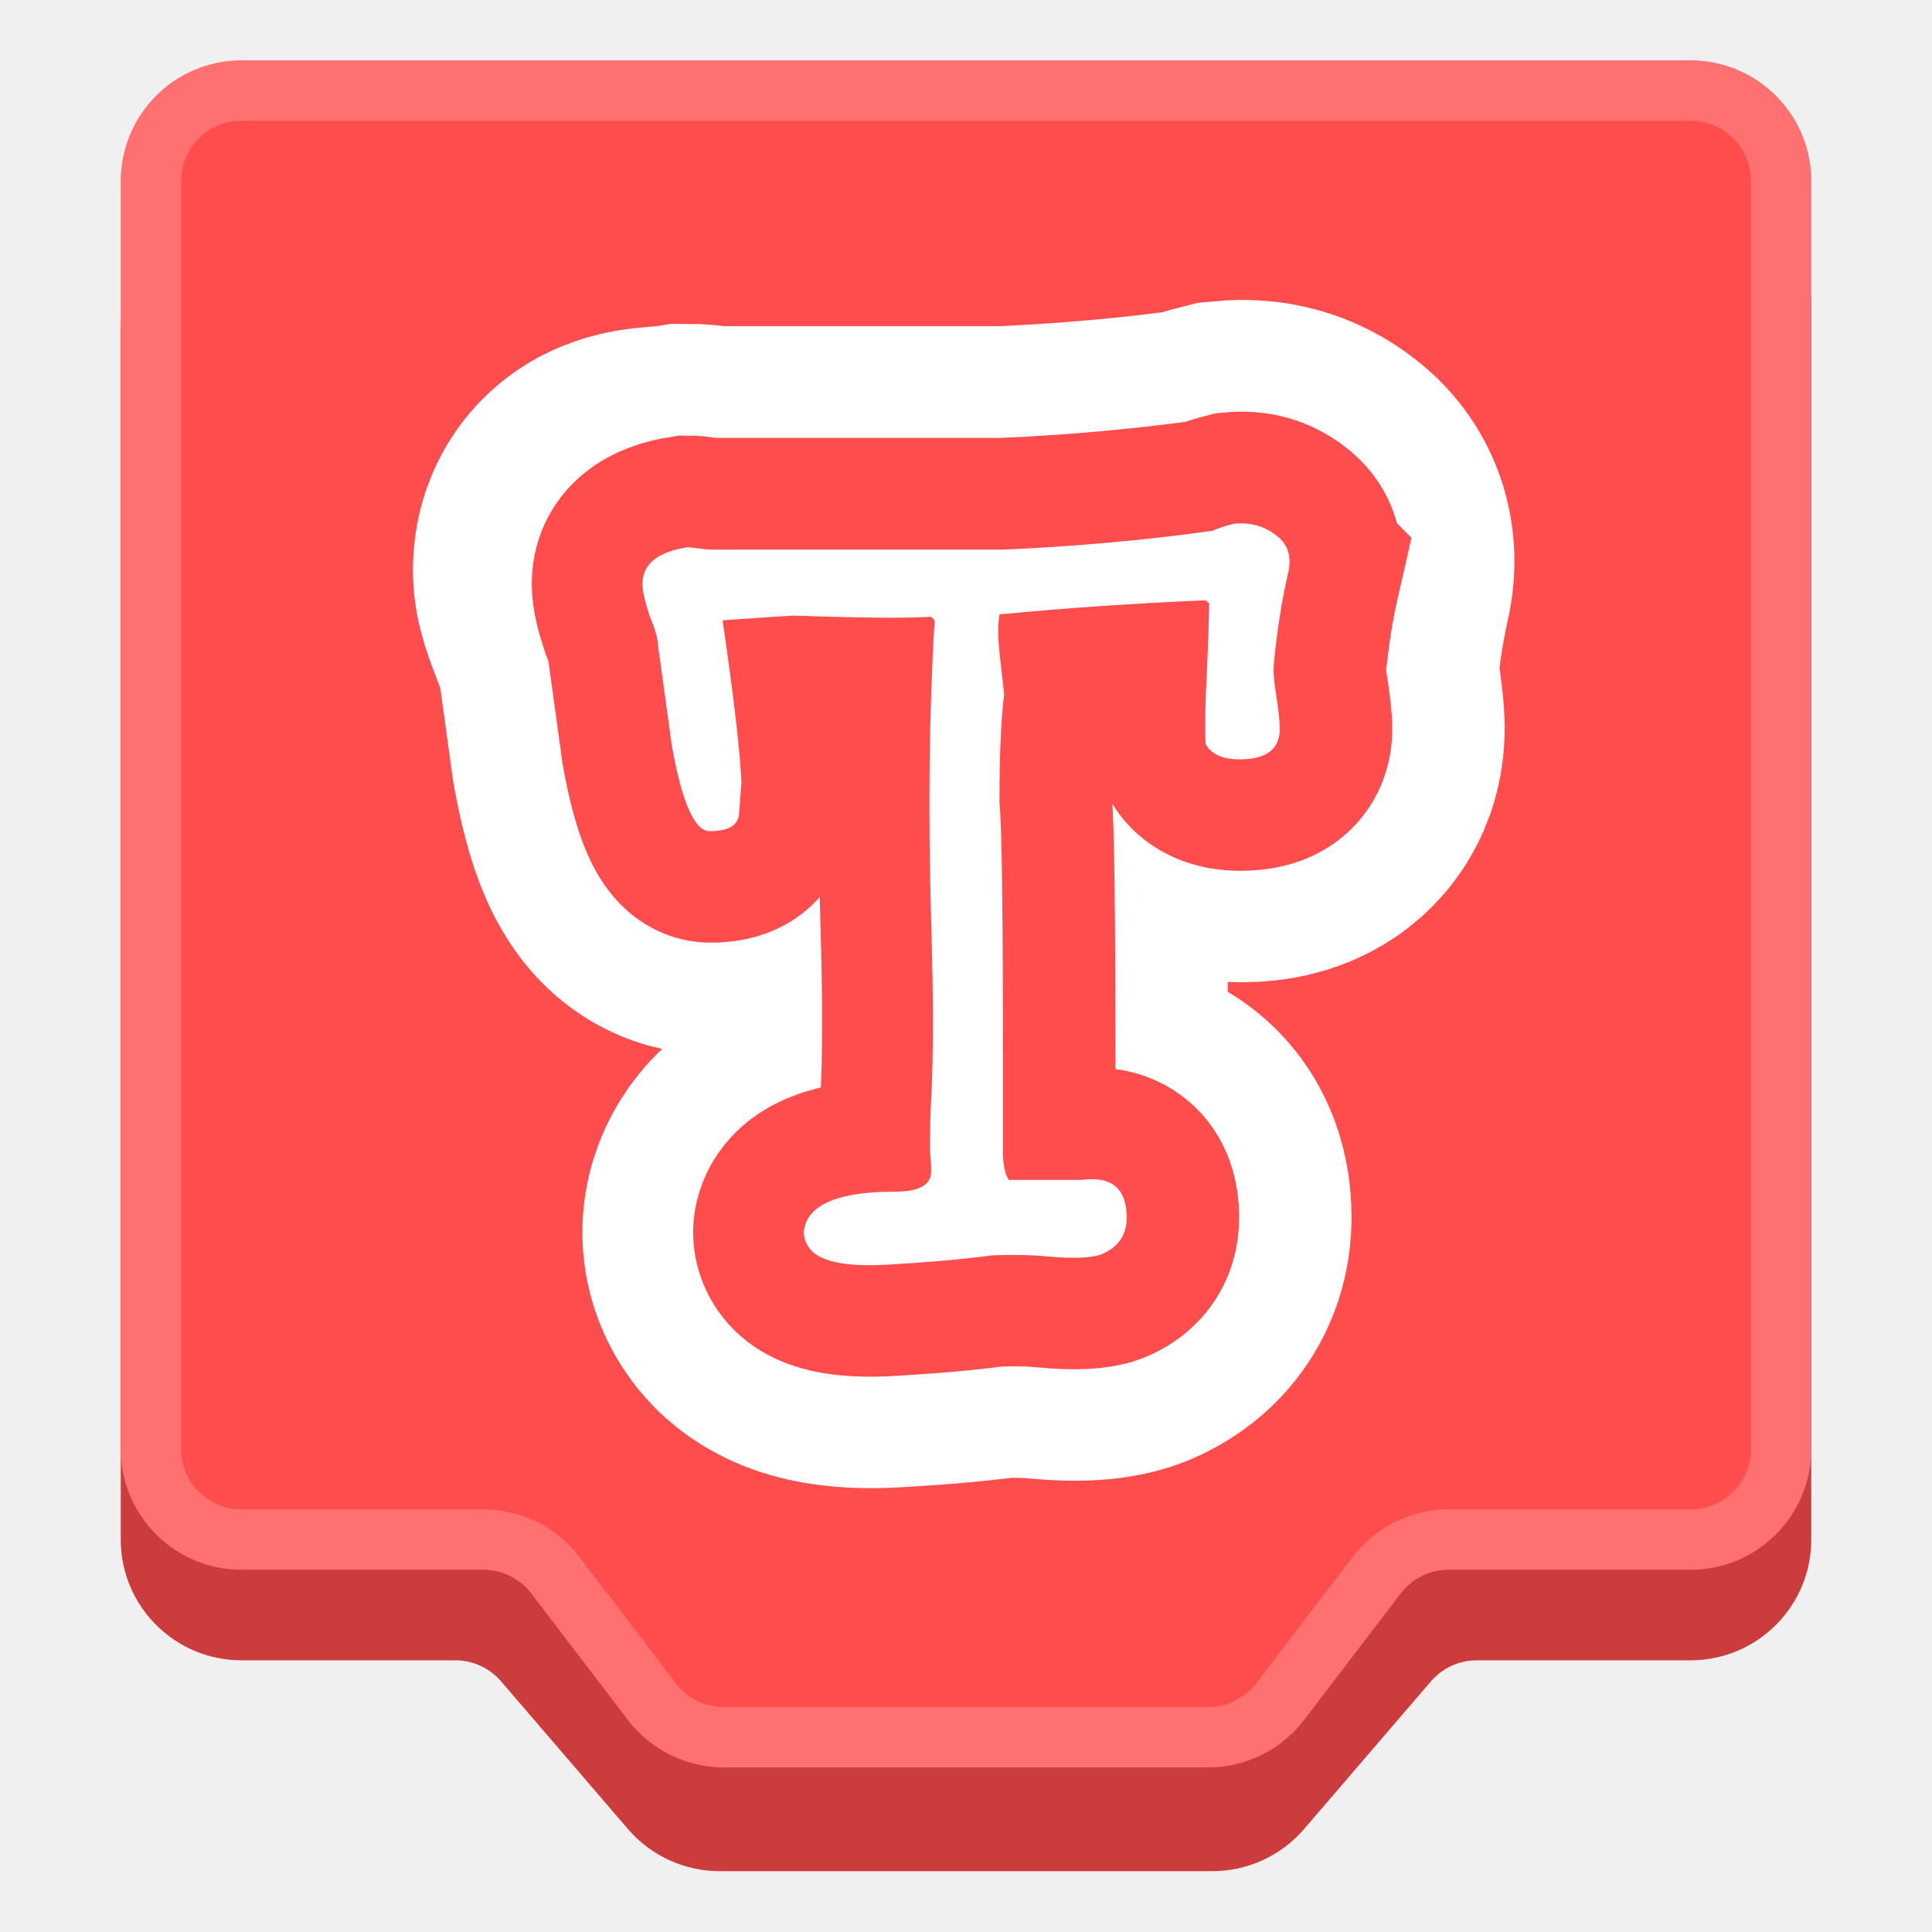
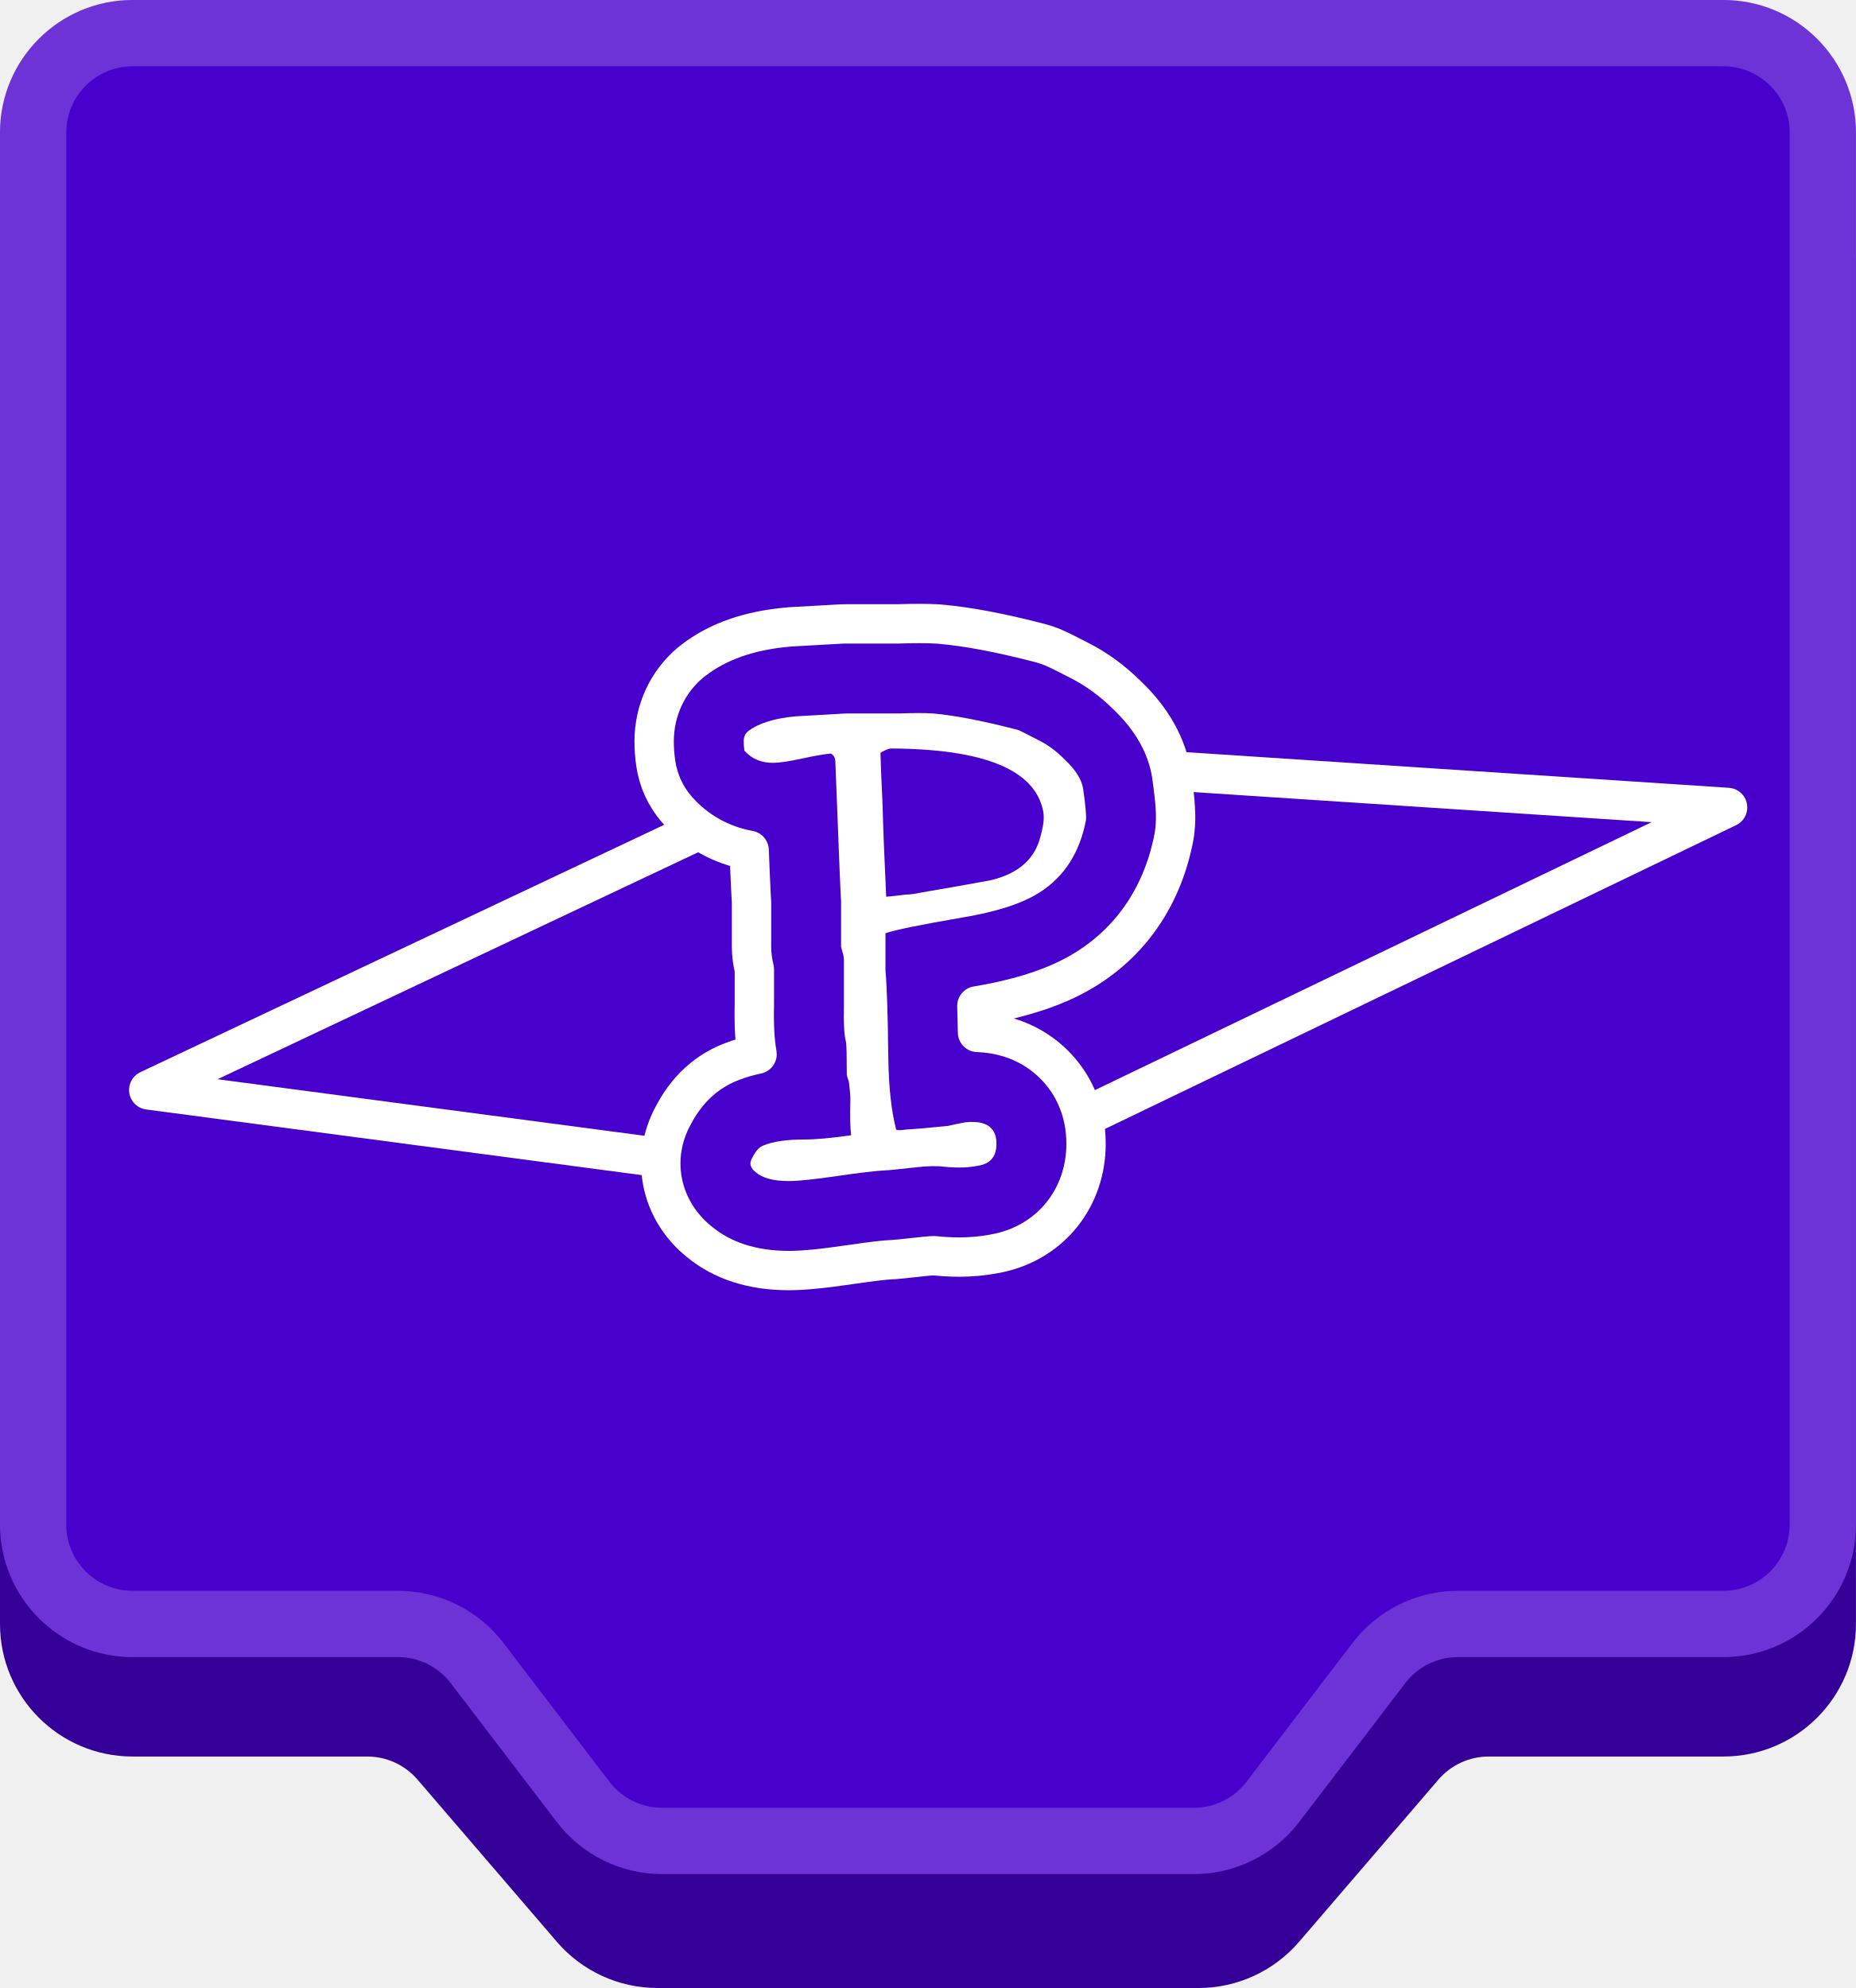
- <svg xmlns="http://www.w3.org/2000/svg" height="1024" width="1024">
-   <path d="m64 174.867v641.133c0 35.346 28.654 64 64 64h113.303c9.329 0 18.194 4.071 24.273 11.148l67.27 78.308c12.158 14.153 29.888 22.296 48.547 22.296h261.213c18.659 0 36.388-8.143 48.547-22.296l67.27-78.308c6.079-7.077 14.944-11.148 24.273-11.148h113.303c35.346 0 64-28.654 64-64v-654.847c0-35.346-28.654-64-64-64-0.381 0-0.762 0.003-1.143 0.01l-768 13.714c-34.895 0.623-62.857 29.089-62.857 63.99z" fill="#cc3c3c" fill-rule="evenodd" />
-   <path d="m64 96v672c0 35.346 28.654 64 64 64h128.174c9.974 0 19.378 4.651 25.432 12.578l51.183 67.019c12.108 15.854 30.915 25.155 50.863 25.155h256.696c19.948 0 38.756-9.302 50.863-25.155l51.183-67.019c6.054-7.927 15.458-12.578 25.432-12.578h128.174c35.346 0 64-28.654 64-64v-672c0-35.346-28.654-64-64-64h-768c-35.346 0-64 28.654-64 64z" fill="#ff4c4c" fill-rule="evenodd" />
-   <path d="m96 96v672c0 17.673 14.327 32 32 32h128.174c19.948 0 38.756 9.302 50.863 25.155l51.183 67.019c6.054 7.927 15.458 12.578 25.432 12.578h256.696c9.974 0 19.378-4.651 25.432-12.578l51.183-67.019c12.108-15.854 30.915-25.155 50.863-25.155h128.174c17.673 0 32-14.327 32-32v-672c0-17.673-14.327-32-32-32h-768c-17.673 0-32 14.327-32 32zm-32 0c0-35.346 28.654-64 64-64h768c35.346 0 64 28.654 64 64v672c0 35.346-28.654 64-64 64h-128.174c-9.974 0-19.378 4.651-25.432 12.578l-51.183 67.019c-12.108 15.854-30.915 25.155-50.863 25.155h-256.696c-19.948 0-38.756-9.302-50.863-25.155l-51.183-67.019c-6.054-7.927-15.458-12.578-25.432-12.578h-128.174c-35.346 0-64-28.654-64-64z" fill="#fff" fill-opacity=".2" />
-   <g transform="matrix(4.194374,0,0,4.194374,229.1357,171.2136)" fill="none" stroke="#fff" stroke-width="56.409">
-     <path d="m108.346 31.578c-0.794 3.474-1.389 7.245-1.786 11.314-0.099 1.092 0 2.481 0.298 4.168 0.298 1.985 0.447 3.374 0.447 4.168 0 2.58-1.687 3.871-5.061 3.871-2.183 0-3.622-0.645-4.317-1.935-0.099-2.183-0.05-5.161 0.149-8.932 0.198-4.466 0.298-7.443 0.298-8.932-0.099 0-0.248-0.099-0.447-0.298-9.23 0.397-17.914 0.992-26.052 1.786-0.198 1.29-0.198 2.878 0 4.764l0.595 5.359c-0.397 3.077-0.595 7.642-0.595 13.696 0.298 2.58 0.447 13.646 0.447 33.197v10.867c0 1.687 0.248 2.878 0.744 3.573h9.23c3.771-0.496 5.657 1.092 5.657 4.764 0 2.183-1.042 3.722-3.126 4.615-1.29 0.496-3.573 0.595-6.848 0.298-1.985-0.198-4.317-0.248-6.997-0.149-3.672 0.496-8.138 0.893-13.398 1.191-5.359 0.298-8.634-0.447-9.825-2.233-0.794-1.191-0.794-2.431 0-3.722 1.389-2.183 5.012-3.275 10.867-3.275 3.077 0 4.615-0.844 4.615-2.531 0-0.893-0.05-1.737-0.149-2.531 0-2.481 0.05-4.665 0.149-6.55 0.298-5.359 0.298-12.902 0-22.628-0.397-14.093-0.248-26.746 0.447-37.961l-0.447-0.447c-3.077 0.198-8.833 0.149-17.269-0.149-0.397 0-3.424 0.198-9.081 0.595 1.389 9.527 2.183 16.326 2.382 20.395l-0.298 4.019c-0.099 1.489-1.34 2.233-3.722 2.233-1.886 0-3.474-3.573-4.764-10.718-0.595-4.268-1.191-8.585-1.786-12.951 0-0.695-0.347-1.886-1.042-3.573-0.595-1.786-1.909-4.751-1.909-5.644 0-3.141 2.901-2.395 6.672-2.99 0.298 0 0.794 0.05 1.489 0.149 0.695 0.099 1.191 0.149 1.489 0.149h36.919c9.131-0.397 17.963-1.191 26.498-2.382 0.595-0.298 1.489-0.595 2.68-0.893 2.084-0.198 3.871 0.298 5.359 1.489 1.489 1.092 1.985 2.68 1.489 4.764z" fill="none" stroke="#fff" stroke-width="56.409" />
-   </g>
-   <g transform="matrix(3.852509,0,0,3.852509,257.8998,219.8385)" fill="none" stroke="#ff4c4c" stroke-width="30.707">
-     <path d="m110.385 21.777q-1.297 5.673-1.945 12.318-0.162 1.783 0.324 4.538 0.486 3.242 0.486 4.538 0 4.214-5.511 4.214-3.566 0-4.7-2.107-0.162-3.566 0.162-9.725 0.324-7.293 0.324-9.725-0.162 0-0.486-0.324-15.073 0.648-28.363 1.945-0.324 2.107 0 5.186l0.648 5.835q-0.648 5.024-0.648 14.911 0.486 4.214 0.486 36.143v11.832q0 2.755 0.81 3.89h10.049q6.159-0.81 6.159 5.186 0 3.566-3.404 5.024-2.107 0.81-7.456 0.324-3.242-0.324-7.618-0.162-5.997 0.81-14.587 1.297-8.752 0.486-10.697-2.431-1.297-1.945 0-4.052 2.269-3.566 11.832-3.566 5.024 0 5.024-2.755 0-1.459-0.162-2.755 0-4.052 0.162-7.131 0.486-8.752 0-24.636-0.648-23.015 0.486-41.33l-0.486-0.486q-5.024 0.324-18.801-0.162-0.648 0-9.887 0.648 2.269 15.559 2.593 22.205 0 0-0.324 4.376-0.162 2.431-4.052 2.431-3.079 0-5.186-11.67-0.972-6.969-1.945-14.101 0-1.135-1.135-3.89-0.972-2.917-0.972-4.376 0-4.052 6.159-5.024 0.486 0 1.621 0.162 1.135 0.162 1.621 0.162h16.856q23.339 0 23.339 0 14.911-0.648 28.85-2.593 0.972-0.486 2.917-0.972 3.404-0.324 5.835 1.621 2.431 1.783 1.621 5.186z" fill="none" stroke="#ff4c4c" stroke-width="30.707" />
-   </g>
-   <g transform="matrix(4.194374,0,0,4.194374,228.2536,197.3568)" fill="#fff">
-     <path d="m108.346 25.379q-1.191 5.21-1.786 11.314-0.149 1.638 0.298 4.168 0.447 2.977 0.447 4.168 0 3.871-5.061 3.871-3.275 0-4.317-1.935-0.149-3.275 0.149-8.932 0.298-6.699 0.298-8.932-0.149 0-0.447-0.298-13.845 0.595-26.052 1.786-0.298 1.935 0 4.764l0.595 5.359q-0.595 4.615-0.595 13.696 0.447 3.871 0.447 33.197v10.867q0 2.531 0.744 3.573h9.23q5.657-0.744 5.657 4.764 0 3.275-3.126 4.615-1.935 0.744-6.848 0.298-2.977-0.298-6.997-0.149-5.508 0.744-13.398 1.191-8.039 0.447-9.825-2.233-1.191-1.786 0-3.722 2.084-3.275 10.867-3.275 4.615 0 4.615-2.531 0-1.34-0.149-2.531 0-3.722 0.149-6.55 0.447-8.039 0-22.628-0.595-21.139 0.447-37.961l-0.447-0.447q-4.615 0.298-17.269-0.149-0.595 0-9.081 0.595 2.084 14.291 2.382 20.395 0 0-0.298 4.019-0.149 2.233-3.722 2.233-2.828 0-4.764-10.718-0.893-6.401-1.786-12.951 0-1.042-1.042-3.573-0.893-2.68-0.893-4.019 0-3.722 5.657-4.615 0.447 0 1.489 0.149t1.489 0.149h15.482q21.437 0 21.437 0 13.696-0.595 26.498-2.382 0.893-0.447 2.68-0.893 3.126-0.298 5.359 1.489 2.233 1.638 1.489 4.764z" fill="#fff" />
+ <svg xmlns="http://www.w3.org/2000/svg" version="1.1" width="896" height="959.752" viewBox="0,0,896,959.752">
+   <g transform="translate(177.7963,384.6753)">
+     <g stroke-miterlimit="10">
+       <g stroke="none" stroke-width="1" stroke-linecap="butt" stroke-linejoin="miter">
+         <path d="M-114.939,-305.798l768,-13.714c0.381,-0.007 0.762,-0.01 1.143,-0.01c35.346,0 64,28.654 64,64v654.847c0,35.346 -28.654,64 -64,64h-113.303c-9.329,0 -18.194,4.071 -24.273,11.148l-67.27,78.308c-12.158,14.153 -29.888,22.296 -48.547,22.296h-261.213c-18.659,0 -36.388,-8.143 -48.547,-22.296l-67.27,-78.308c-6.079,-7.077 -14.944,-11.148 -24.273,-11.148h-113.303c-35.346,0 -64,-28.654 -64,-64v-641.133c0,-34.901 27.962,-63.367 62.857,-63.99z" fill="#350097" fill-rule="evenodd" />
+         <path d="M-113.796,-384.675h768c35.346,0 64,28.654 64,64v672c0,35.346 -28.654,64 -64,64h-128.174c-9.974,0 -19.378,4.651 -25.432,12.578l-51.183,67.019c-12.108,15.854 -30.915,25.155 -50.863,25.155h-256.696c-19.948,0 -38.756,-9.302 -50.863,-25.155l-51.183,-67.019c-6.054,-7.927 -15.458,-12.578 -25.432,-12.578h-128.174c-35.346,0 -64,-28.654 -64,-64v-672c0,-35.346 28.654,-64 64,-64z" fill="#4800cc" fill-rule="evenodd" />
+         <path d="M-145.796,-320.675v672c0,17.673 14.327,32 32,32h128.174c19.948,0 38.756,9.302 50.863,25.155l51.183,67.019c6.054,7.927 15.458,12.578 25.432,12.578h256.696c9.974,0 19.378,-4.651 25.432,-12.578l51.183,-67.019c12.108,-15.854 30.915,-25.155 50.863,-25.155h128.174c17.673,0 32,-14.327 32,-32v-672c0,-17.673 -14.327,-32 -32,-32h-768c-17.673,0 -32,14.327 -32,32zM-177.796,-320.675c0,-35.346 28.654,-64 64,-64h768c35.346,0 64,28.654 64,64v672c0,35.346 -28.654,64 -64,64h-128.174c-9.974,0 -19.378,4.651 -25.432,12.578l-51.183,67.019c-12.108,15.854 -30.915,25.155 -50.863,25.155h-256.696c-19.948,0 -38.756,-9.302 -50.863,-25.155l-51.183,-67.019c-6.054,-7.927 -15.458,-12.578 -25.432,-12.578h-128.174c-35.346,0 -64,-28.654 -64,-64z" fill-opacity="0.2" fill="#ffffff" fill-rule="nonzero" />
+       </g>
+       <path d="M-105.991,141.526l346.611,-163.677l415.612,27.28l-386.728,186.143z" fill="#4800cc" fill-rule="nonzero" stroke="#ffffff" stroke-width="19" stroke-linecap="round" stroke-linejoin="round" />
+       <path d="M389.436,16.001c-0.118,1.14 -0.275,2.24 -0.472,3.341c-5.227,27.395 -19.613,49.248 -41.623,63.279c-13.245,8.49 -30.736,14.503 -53.296,18.276c-0.079,0.039 -0.157,0.039 -0.236,0.039c0.118,3.852 0.236,8.136 0.314,12.813c22.049,0.825 34.705,12.223 40.719,19.691c5.463,6.721 11.673,17.923 11.673,34.076c0,25.901 -16.743,47.047 -41.662,52.588c-9.708,2.162 -20.281,2.673 -31.443,1.454h-0.236c-0.668,0 -1.965,0.039 -4.166,0.275c-11.555,1.297 -15.132,1.611 -17.412,1.69c-2.004,0.118 -7.193,0.59 -18.984,2.319c-13.56,2.004 -22.678,2.869 -29.596,2.869c-17.529,0 -32.072,-4.677 -43.273,-13.953c-18.905,-15.25 -23.897,-40.365 -12.381,-61.157c8.018,-15.328 19.377,-22.442 28.142,-25.744c3.773,-1.494 7.861,-2.673 12.184,-3.577v-0.039c-1.14,-6.524 -1.533,-14.267 -1.297,-24.565v-16.39c-0.747,-3.105 -1.376,-6.721 -1.376,-11.005v-21.617c-0.079,-1.022 -0.157,-2.083 -0.197,-3.144c-0.157,-2.83 -0.354,-7.114 -0.59,-12.774c-0.079,-2.673 -0.197,-5.66 -0.354,-8.922c-13.521,-2.437 -25.587,-9.158 -34.745,-19.534c-5.542,-6.289 -9.158,-14.11 -10.337,-22.442c-0.55,-3.616 -0.786,-7.193 -0.786,-10.612c0,-14.818 6.367,-28.652 17.49,-37.967c0.472,-0.393 0.904,-0.747 1.376,-1.1c11.87,-9.158 26.845,-14.425 45.75,-16.115c0.472,-0.039 0.943,-0.079 1.376,-0.118l24.604,-1.376c0.786,-0.039 1.611,-0.039 2.398,-0.039h24.84c7.664,-0.275 13.756,-0.236 19.062,0.039c0.432,0.039 0.904,0.079 1.336,0.118c13.127,1.14 28.928,4.127 48.304,9.158c0.983,0.275 2.004,0.59 2.987,0.904c3.459,1.179 6.053,2.398 16.154,7.625c8.057,4.088 15.8,9.787 22.993,16.94c11.87,11.437 18.944,24.211 21.145,38.007c0,0.197 0.039,0.393 0.079,0.629c1.847,12.931 2.24,19.77 1.533,26.058z" fill="#4800cc" fill-rule="nonzero" stroke="#ffffff" stroke-width="19" stroke-linecap="butt" stroke-linejoin="round" />
+       <path d="M346.485,11.249c-2.987,15.674 -10.455,27.312 -22.391,34.917c-8.27,5.306 -20.674,9.335 -37.205,12.102c-20.218,3.459 -32.614,5.994 -37.205,7.609v17.974c0.688,7.381 1.148,21.554 1.376,42.523c0.228,14.059 1.49,25.469 3.781,34.226c0.228,0.464 1.946,0.464 5.153,0c4.347,-0.228 10.989,-0.806 19.923,-1.725c1.832,-0.46 4.579,-1.038 8.246,-1.729c6.41,-0.692 10.757,0.464 13.049,3.459c1.372,1.615 2.059,3.923 2.059,6.917c0,5.766 -2.59,9.221 -7.778,10.372c-5.184,1.156 -11.013,1.383 -17.459,0.692c-3.687,-0.456 -8.419,-0.346 -14.173,0.346c-8.297,0.924 -12.907,1.383 -13.831,1.383c-4.838,0.236 -12.734,1.159 -23.681,2.767c-10.946,1.608 -18.728,2.421 -23.335,2.421c-7.381,0 -12.683,-1.411 -15.906,-4.221c-2.763,-2.111 -3.345,-4.457 -1.725,-7.035c1.608,-3.286 3.459,-5.279 5.53,-5.978c4.61,-1.879 11.06,-2.818 19.361,-2.818c5.758,0 13.363,-0.684 22.82,-2.067c-0.464,-3.911 -0.578,-9.657 -0.346,-17.254c0,-1.835 -0.236,-4.602 -0.692,-8.285c0,-0.228 -0.173,-0.798 -0.523,-1.718c-0.346,-0.92 -0.519,-1.611 -0.519,-2.075c0,-8.513 -0.118,-13.686 -0.346,-15.529c-0.92,-3.219 -1.266,-9.311 -1.038,-18.288c0,-12.652 0,-19.664 0,-21.047c0,-1.383 -0.232,-2.818 -0.692,-4.316c-0.464,-1.49 -0.692,-2.358 -0.692,-2.586v-23.122c0,4.147 -0.924,-17.938 -2.767,-66.25c0,-1.608 -0.692,-2.873 -2.071,-3.797c-2.999,0.232 -7.664,1.038 -14,2.417c-6.34,1.383 -11.009,2.071 -14,2.071c-5.766,0 -10.372,-1.953 -13.831,-5.876c-0.232,-1.608 -0.346,-3.109 -0.346,-4.496c0,-2.071 0.692,-3.683 2.071,-4.838c5.07,-3.915 12.793,-6.336 23.166,-7.259c8.065,-0.46 16.252,-0.916 24.545,-1.383c1.152,0 2.767,0 4.838,0c2.075,0 3.573,0 4.496,0c1.843,0 7.263,0 16.252,0c6.45,-0.232 11.752,-0.232 15.902,0c10.596,0.92 24.317,3.573 41.143,7.947c0.692,0.236 4.147,1.961 10.372,5.184c4.147,2.075 8.297,5.184 12.444,9.335c5.066,4.838 7.951,9.453 8.643,13.831c1.152,8.061 1.611,13.131 1.38,15.203zM325.745,6.556c-4.154,-19.683 -28.578,-29.643 -73.29,-29.879c-1.156,0 -2.885,0.7 -5.184,2.083c0,2.319 0.346,10.887 1.038,25.709c0.228,9.732 0.806,24.321 1.722,43.773c0.452,0 3.667,-0.346 9.637,-1.045c1.832,0 4.351,-0.346 7.566,-1.042c11.017,-1.851 22.144,-3.82 33.389,-5.907c13.532,-3.239 21.562,-10.533 24.089,-21.884c1.38,-4.862 1.725,-8.792 1.034,-11.807z" fill="#ffffff" fill-rule="nonzero" stroke="none" stroke-width="1" stroke-linecap="butt" stroke-linejoin="round" />
+     </g>
  </g>
</svg>
